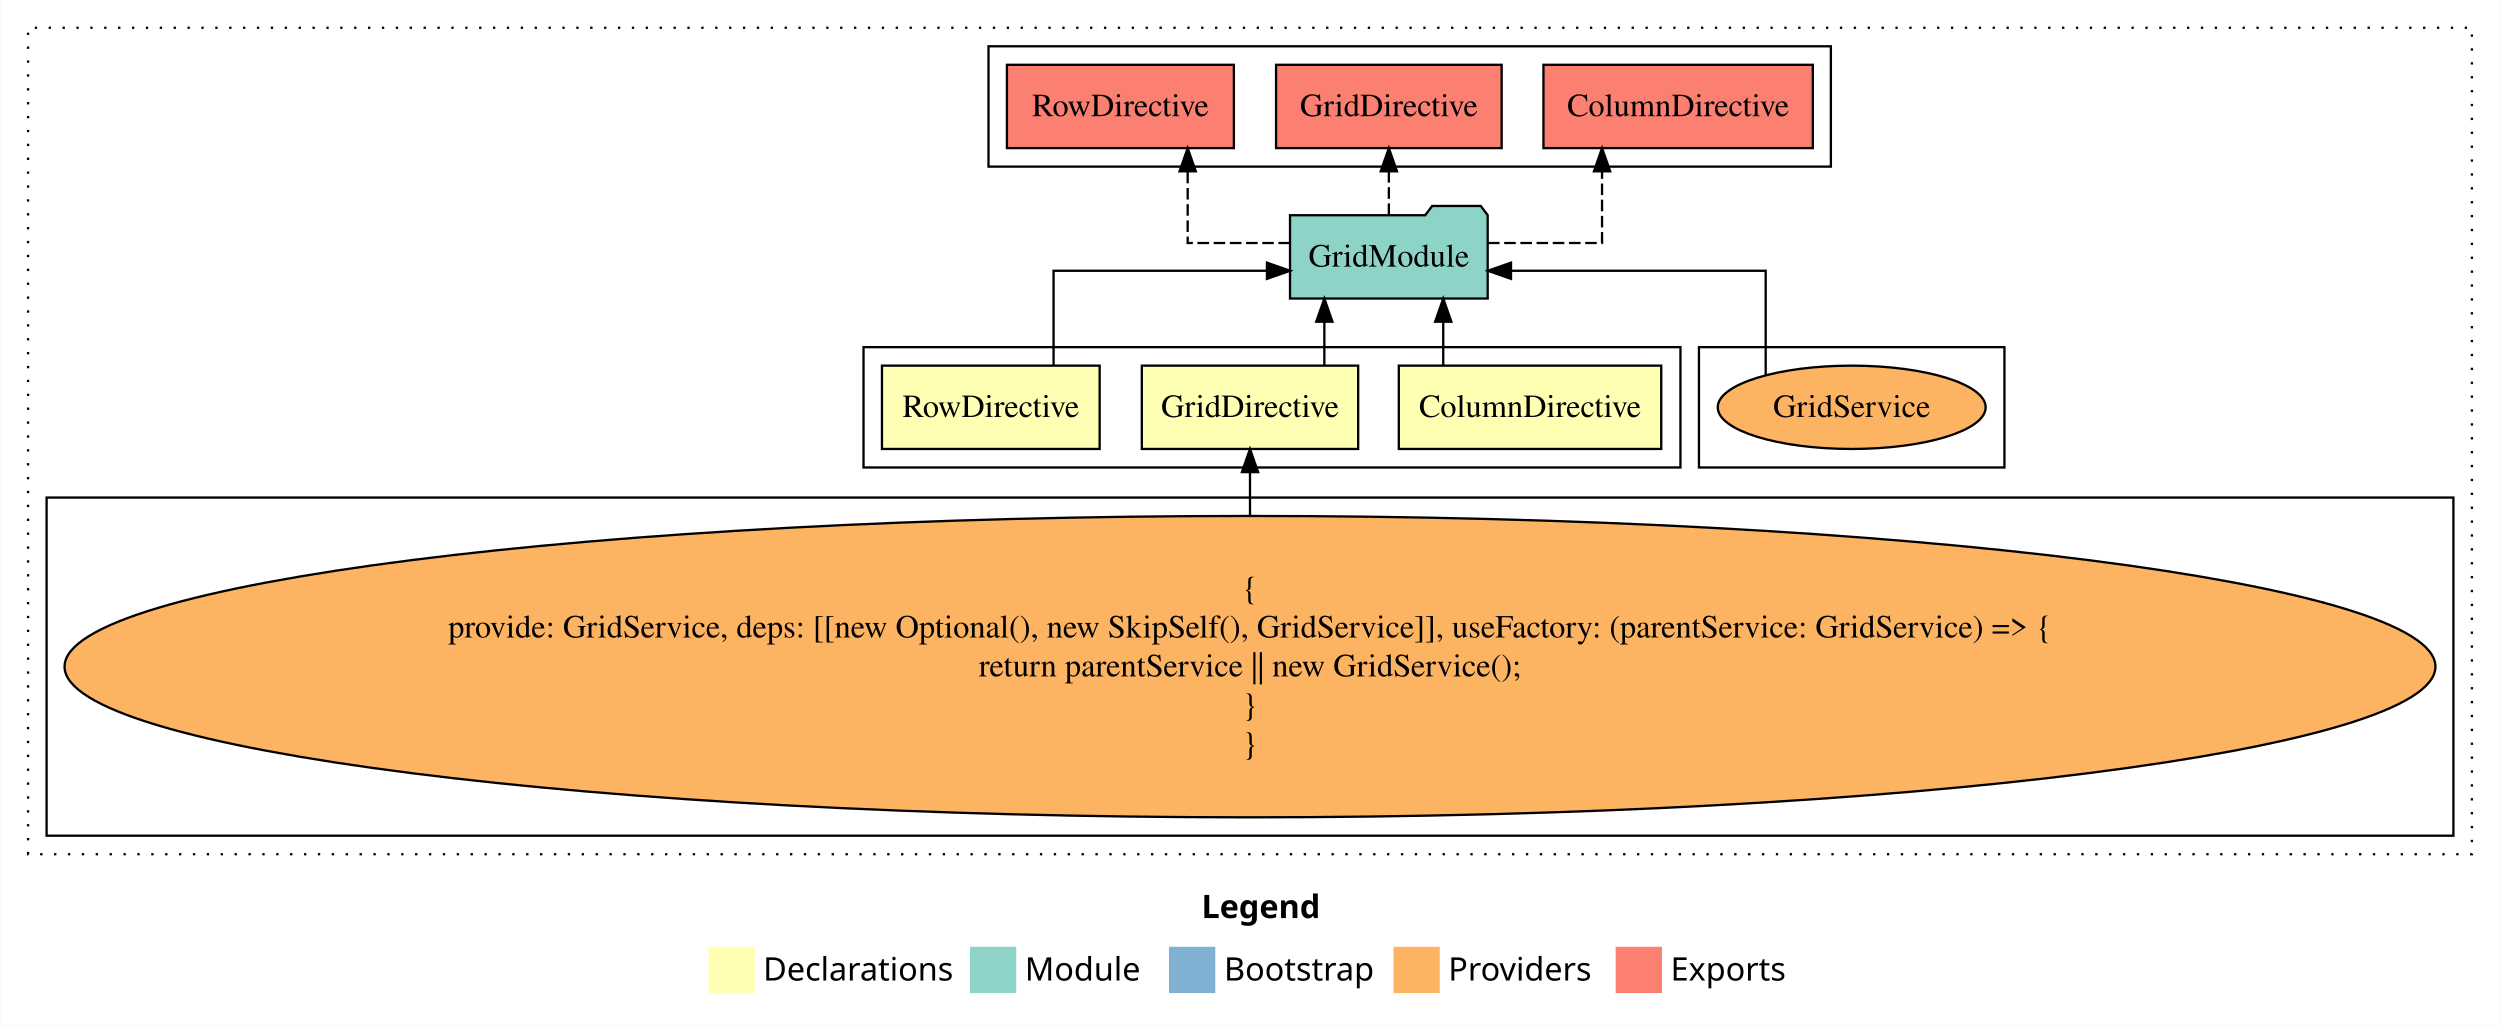
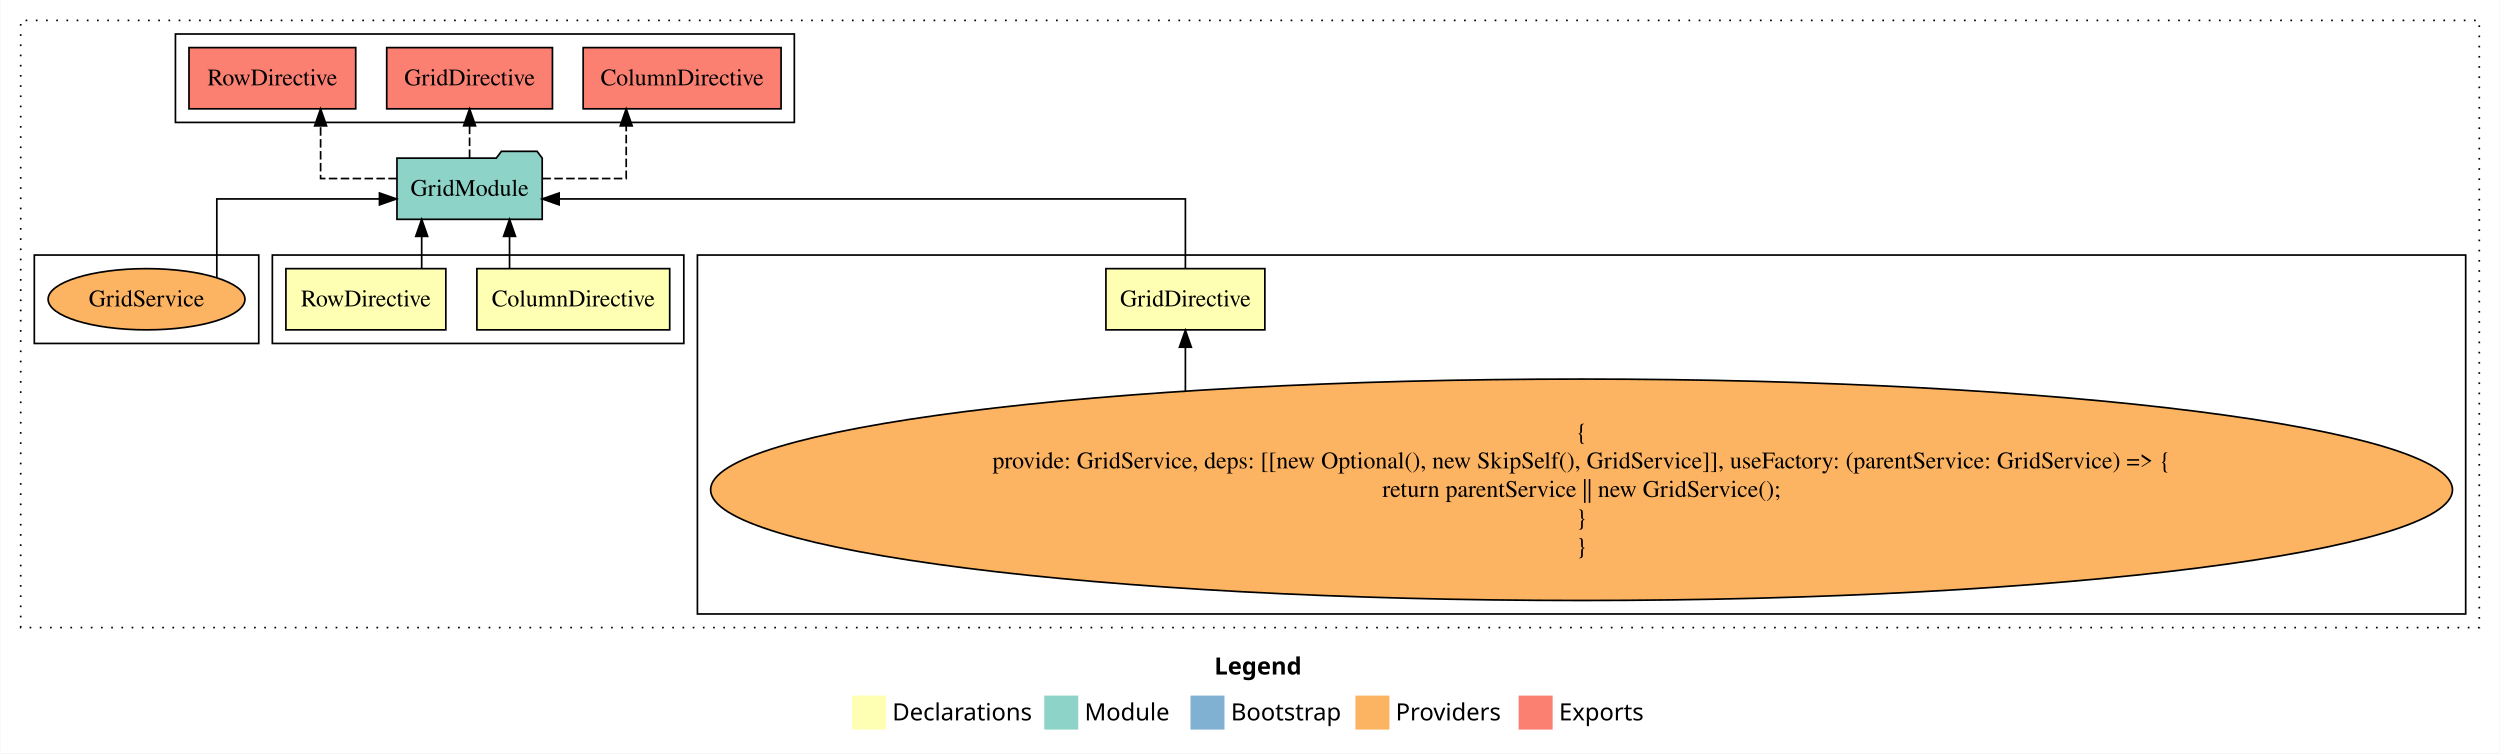
- <svg xmlns="http://www.w3.org/2000/svg" width="1080pt" height="443pt" viewBox="0.00 0.00 1080.00 443.11">
+ <svg xmlns="http://www.w3.org/2000/svg" width="1470pt" height="443pt" viewBox="0.00 0.00 1470.00 443.11">
  <g id="graph0" class="graph" transform="scale(1 1) rotate(0) translate(4 439.11)">
-     <polygon fill="white" stroke="transparent" points="-4,4 -4,-439.11 1076,-439.11 1076,4 -4,4" />
-     <text text-anchor="start" x="515.01" y="-42.4" font-family="Times-12" font-weight="bold" font-size="14.00">Legend</text>
-     <polygon fill="#ffffb3" stroke="transparent" points="302,-10 302,-30 322,-30 322,-10 302,-10" />
-     <text text-anchor="start" x="325.63" y="-15.4" font-family="Times-12" font-size="14.00">  Declarations</text>
-     <polygon fill="#8dd3c7" stroke="transparent" points="415,-10 415,-30 435,-30 435,-10 415,-10" />
-     <text text-anchor="start" x="438.73" y="-15.4" font-family="Times-12" font-size="14.00">  Module</text>
-     <polygon fill="#80b1d3" stroke="transparent" points="501,-10 501,-30 521,-30 521,-10 501,-10" />
-     <text text-anchor="start" x="524.78" y="-15.4" font-family="Times-12" font-size="14.00">  Bootstrap</text>
-     <polygon fill="#fdb462" stroke="transparent" points="598,-10 598,-30 618,-30 618,-10 598,-10" />
-     <text text-anchor="start" x="621.67" y="-15.4" font-family="Times-12" font-size="14.00">  Providers</text>
-     <polygon fill="#fb8072" stroke="transparent" points="694,-10 694,-30 714,-30 714,-10 694,-10" />
-     <text text-anchor="start" x="717.73" y="-15.4" font-family="Times-12" font-size="14.00">  Exports</text>
+     <polygon fill="white" stroke="transparent" points="-4,4 -4,-439.11 1466,-439.11 1466,4 -4,4" />
+     <text text-anchor="start" x="710.01" y="-42.4" font-family="Times-12" font-weight="bold" font-size="14.00">Legend</text>
+     <polygon fill="#ffffb3" stroke="transparent" points="497,-10 497,-30 517,-30 517,-10 497,-10" />
+     <text text-anchor="start" x="520.63" y="-15.4" font-family="Times-12" font-size="14.00">  Declarations</text>
+     <polygon fill="#8dd3c7" stroke="transparent" points="610,-10 610,-30 630,-30 630,-10 610,-10" />
+     <text text-anchor="start" x="633.73" y="-15.4" font-family="Times-12" font-size="14.00">  Module</text>
+     <polygon fill="#80b1d3" stroke="transparent" points="696,-10 696,-30 716,-30 716,-10 696,-10" />
+     <text text-anchor="start" x="719.78" y="-15.4" font-family="Times-12" font-size="14.00">  Bootstrap</text>
+     <polygon fill="#fdb462" stroke="transparent" points="793,-10 793,-30 813,-30 813,-10 793,-10" />
+     <text text-anchor="start" x="816.67" y="-15.4" font-family="Times-12" font-size="14.00">  Providers</text>
+     <polygon fill="#fb8072" stroke="transparent" points="889,-10 889,-30 909,-30 909,-10 889,-10" />
+     <text text-anchor="start" x="912.73" y="-15.4" font-family="Times-12" font-size="14.00">  Exports</text>
    <g id="clust1" class="cluster">
-       <polygon fill="none" stroke="black" stroke-dasharray="1,5" points="8,-70 8,-427.11 1064,-427.11 1064,-70 8,-70" />
+       <polygon fill="none" stroke="black" stroke-dasharray="1,5" points="8,-70 8,-427.11 1454,-427.11 1454,-70 8,-70" />
+     </g>
+     <g id="clust4" class="cluster">
+       <polygon fill="none" stroke="black" points="406,-78 406,-289.11 1446,-289.11 1446,-78 406,-78" />
    </g>
    <g id="clust2" class="cluster">
-       <polygon fill="none" stroke="black" points="369,-237.11 369,-289.11 722,-289.11 722,-237.11 369,-237.11" />
+       <polygon fill="none" stroke="black" points="156,-237.11 156,-289.11 398,-289.11 398,-237.11 156,-237.11" />
    </g>
    <g id="clust7" class="cluster">
-       <polygon fill="none" stroke="black" points="423,-367.11 423,-419.11 787,-419.11 787,-367.11 423,-367.11" />
+       <polygon fill="none" stroke="black" points="99,-367.11 99,-419.11 463,-419.11 463,-367.11 99,-367.11" />
    </g>
    <g id="clust9" class="cluster">
-       <polygon fill="none" stroke="black" points="730,-237.11 730,-289.11 862,-289.11 862,-237.11 730,-237.11" />
-     </g>
-     <g id="clust4" class="cluster">
-       <polygon fill="none" stroke="black" points="16,-78 16,-224.11 1056,-224.11 1056,-78 16,-78" />
+       <polygon fill="none" stroke="black" points="16,-237.11 16,-289.11 148,-289.11 148,-237.11 16,-237.11" />
    </g>
    <g id="node1" class="node">
-       <polygon fill="#ffffb3" stroke="black" points="713.7,-281.11 600.3,-281.11 600.3,-245.11 713.7,-245.11 713.7,-281.11" />
-       <text text-anchor="middle" x="657" y="-258.91" font-family="Times,serif" font-size="14.00">ColumnDirective</text>
+       <polygon fill="#ffffb3" stroke="black" points="389.7,-281.11 276.3,-281.11 276.3,-245.11 389.7,-245.11 389.7,-281.11" />
+       <text text-anchor="middle" x="333" y="-258.91" font-family="Times,serif" font-size="14.00">ColumnDirective</text>
    </g>
    <g id="node4" class="node">
-       <polygon fill="#8dd3c7" stroke="black" points="638.71,-346.11 635.71,-350.11 614.71,-350.11 611.71,-346.11 553.29,-346.11 553.29,-310.11 638.71,-310.11 638.71,-346.11" />
-       <text text-anchor="middle" x="596" y="-323.91" font-family="Times,serif" font-size="14.00">GridModule</text>
+       <polygon fill="#8dd3c7" stroke="black" points="314.71,-346.11 311.71,-350.11 290.71,-350.11 287.71,-346.11 229.29,-346.11 229.29,-310.11 314.71,-310.11 314.71,-346.11" />
+       <text text-anchor="middle" x="272" y="-323.91" font-family="Times,serif" font-size="14.00">GridModule</text>
    </g>
    <g id="edge1" class="edge">
-       <path fill="none" stroke="black" d="M619.5,-281.21C619.5,-281.21 619.5,-300.1 619.5,-300.1" />
-       <polygon fill="black" stroke="black" points="616,-300.1 619.5,-310.1 623,-300.1 616,-300.1" />
+       <path fill="none" stroke="black" d="M295.5,-281.21C295.5,-281.21 295.5,-300.1 295.5,-300.1" />
+       <polygon fill="black" stroke="black" points="292,-300.1 295.5,-310.1 299,-300.1 292,-300.1" />
    </g>
    <g id="node2" class="node">
-       <polygon fill="#ffffb3" stroke="black" points="582.74,-281.11 489.26,-281.11 489.26,-245.11 582.74,-245.11 582.74,-281.11" />
-       <text text-anchor="middle" x="536" y="-258.91" font-family="Times,serif" font-size="14.00">GridDirective</text>
+       <polygon fill="#ffffb3" stroke="black" points="739.74,-281.11 646.26,-281.11 646.26,-245.11 739.74,-245.11 739.74,-281.11" />
+       <text text-anchor="middle" x="693" y="-258.91" font-family="Times,serif" font-size="14.00">GridDirective</text>
    </g>
    <g id="edge2" class="edge">
-       <path fill="none" stroke="black" d="M568.13,-281.21C568.13,-281.21 568.13,-300.1 568.13,-300.1" />
-       <polygon fill="black" stroke="black" points="564.63,-300.1 568.13,-310.1 571.63,-300.1 564.63,-300.1" />
+       <path fill="none" stroke="black" d="M693,-281.13C693,-298.48 693,-322.11 693,-322.11 693,-322.11 324.68,-322.11 324.68,-322.11" />
+       <polygon fill="black" stroke="black" points="324.68,-318.61 314.68,-322.11 324.68,-325.61 324.68,-318.61" />
    </g>
    <g id="node3" class="node">
-       <polygon fill="#ffffb3" stroke="black" points="471.03,-281.11 376.97,-281.11 376.97,-245.11 471.03,-245.11 471.03,-281.11" />
-       <text text-anchor="middle" x="424" y="-258.91" font-family="Times,serif" font-size="14.00">RowDirective</text>
+       <polygon fill="#ffffb3" stroke="black" points="258.03,-281.11 163.97,-281.11 163.97,-245.11 258.03,-245.11 258.03,-281.11" />
+       <text text-anchor="middle" x="211" y="-258.91" font-family="Times,serif" font-size="14.00">RowDirective</text>
    </g>
    <g id="edge4" class="edge">
-       <path fill="none" stroke="black" d="M451.12,-281.13C451.12,-298.48 451.12,-322.11 451.12,-322.11 451.12,-322.11 543.32,-322.11 543.32,-322.11" />
-       <polygon fill="black" stroke="black" points="543.32,-325.61 553.32,-322.11 543.32,-318.61 543.32,-325.61" />
+       <path fill="none" stroke="black" d="M243.83,-281.21C243.83,-281.21 243.83,-300.1 243.83,-300.1" />
+       <polygon fill="black" stroke="black" points="240.33,-300.1 243.83,-310.1 247.33,-300.1 240.33,-300.1" />
    </g>
    <g id="node6" class="node">
-       <polygon fill="#fb8072" stroke="black" points="779.2,-411.11 662.8,-411.11 662.8,-375.11 779.2,-375.11 779.2,-411.11" />
-       <text text-anchor="middle" x="721" y="-388.91" font-family="Times,serif" font-size="14.00">ColumnDirective </text>
+       <polygon fill="#fb8072" stroke="black" points="455.2,-411.11 338.8,-411.11 338.8,-375.11 455.2,-375.11 455.2,-411.11" />
+       <text text-anchor="middle" x="397" y="-388.91" font-family="Times,serif" font-size="14.00">ColumnDirective </text>
    </g>
    <g id="edge5" class="edge">
-       <path fill="none" stroke="black" stroke-dasharray="5,2" d="M638.83,-334.11C662.88,-334.11 688.12,-334.11 688.12,-334.11 688.12,-334.11 688.12,-365.09 688.12,-365.09" />
-       <polygon fill="black" stroke="black" points="684.63,-365.09 688.12,-375.09 691.63,-365.09 684.63,-365.09" />
+       <path fill="none" stroke="black" stroke-dasharray="5,2" d="M314.83,-334.11C338.88,-334.11 364.12,-334.11 364.12,-334.11 364.12,-334.11 364.12,-365.09 364.12,-365.09" />
+       <polygon fill="black" stroke="black" points="360.63,-365.09 364.12,-375.09 367.63,-365.09 360.63,-365.09" />
    </g>
    <g id="node7" class="node">
-       <polygon fill="#fb8072" stroke="black" points="644.74,-411.11 547.26,-411.11 547.26,-375.11 644.74,-375.11 644.74,-411.11" />
-       <text text-anchor="middle" x="596" y="-388.91" font-family="Times,serif" font-size="14.00">GridDirective </text>
+       <polygon fill="#fb8072" stroke="black" points="320.74,-411.11 223.26,-411.11 223.26,-375.11 320.74,-375.11 320.74,-411.11" />
+       <text text-anchor="middle" x="272" y="-388.91" font-family="Times,serif" font-size="14.00">GridDirective </text>
    </g>
    <g id="edge6" class="edge">
-       <path fill="none" stroke="black" stroke-dasharray="5,2" d="M596,-346.21C596,-346.21 596,-365.1 596,-365.1" />
-       <polygon fill="black" stroke="black" points="592.5,-365.1 596,-375.1 599.5,-365.1 592.5,-365.1" />
+       <path fill="none" stroke="black" stroke-dasharray="5,2" d="M272,-346.21C272,-346.21 272,-365.1 272,-365.1" />
+       <polygon fill="black" stroke="black" points="268.5,-365.1 272,-375.1 275.5,-365.1 268.5,-365.1" />
    </g>
    <g id="node8" class="node">
-       <polygon fill="#fb8072" stroke="black" points="529.03,-411.11 430.97,-411.11 430.97,-375.11 529.03,-375.11 529.03,-411.11" />
-       <text text-anchor="middle" x="480" y="-388.91" font-family="Times,serif" font-size="14.00">RowDirective </text>
+       <polygon fill="#fb8072" stroke="black" points="205.03,-411.11 106.97,-411.11 106.97,-375.11 205.03,-375.11 205.03,-411.11" />
+       <text text-anchor="middle" x="156" y="-388.91" font-family="Times,serif" font-size="14.00">RowDirective </text>
    </g>
    <g id="edge7" class="edge">
-       <path fill="none" stroke="black" stroke-dasharray="5,2" d="M553.3,-334.11C531.32,-334.11 509.07,-334.11 509.07,-334.11 509.07,-334.11 509.07,-365.09 509.07,-365.09" />
-       <polygon fill="black" stroke="black" points="505.57,-365.09 509.07,-375.09 512.57,-365.09 505.57,-365.09" />
+       <path fill="none" stroke="black" stroke-dasharray="5,2" d="M229.21,-334.11C206.97,-334.11 184.38,-334.11 184.38,-334.11 184.38,-334.11 184.38,-365.09 184.38,-365.09" />
+       <polygon fill="black" stroke="black" points="180.88,-365.09 184.38,-375.09 187.88,-365.09 180.88,-365.09" />
    </g>
    <g id="node5" class="node">
-       <ellipse fill="#fdb462" stroke="black" cx="536" cy="-151.05" rx="512.24" ry="65.11" />
-       <text text-anchor="middle" x="536" y="-180.45" font-family="Times,serif" font-size="14.00">{</text>
-       <text text-anchor="middle" x="536" y="-163.65" font-family="Times,serif" font-size="14.00">    provide: GridService, deps: [[new Optional(), new SkipSelf(), GridService]], useFactory: (parentService: GridService) =&gt; {</text>
-       <text text-anchor="middle" x="536" y="-146.85" font-family="Times,serif" font-size="14.00">        return parentService || new GridService();</text>
-       <text text-anchor="middle" x="536" y="-130.05" font-family="Times,serif" font-size="14.00">    }</text>
-       <text text-anchor="middle" x="536" y="-113.25" font-family="Times,serif" font-size="14.00">}</text>
+       <ellipse fill="#fdb462" stroke="black" cx="926" cy="-151.05" rx="512.24" ry="65.11" />
+       <text text-anchor="middle" x="926" y="-180.45" font-family="Times,serif" font-size="14.00">{</text>
+       <text text-anchor="middle" x="926" y="-163.65" font-family="Times,serif" font-size="14.00">    provide: GridService, deps: [[new Optional(), new SkipSelf(), GridService]], useFactory: (parentService: GridService) =&gt; {</text>
+       <text text-anchor="middle" x="926" y="-146.85" font-family="Times,serif" font-size="14.00">        return parentService || new GridService();</text>
+       <text text-anchor="middle" x="926" y="-130.05" font-family="Times,serif" font-size="14.00">    }</text>
+       <text text-anchor="middle" x="926" y="-113.25" font-family="Times,serif" font-size="14.00">}</text>
    </g>
    <g id="edge3" class="edge">
-       <path fill="none" stroke="black" d="M536,-216.24C536,-216.24 536,-235.1 536,-235.1" />
-       <polygon fill="black" stroke="black" points="532.5,-235.1 536,-245.1 539.5,-235.1 532.5,-235.1" />
+       <path fill="none" stroke="black" d="M693,-209.05C693,-209.05 693,-234.89 693,-234.89" />
+       <polygon fill="black" stroke="black" points="689.5,-234.89 693,-244.89 696.5,-234.89 689.5,-234.89" />
    </g>
    <g id="node9" class="node">
-       <ellipse fill="#fdb462" stroke="black" cx="796" cy="-263.11" rx="57.88" ry="18" />
-       <text text-anchor="middle" x="796" y="-258.91" font-family="Times,serif" font-size="14.00">GridService</text>
+       <ellipse fill="#fdb462" stroke="black" cx="82" cy="-263.11" rx="57.88" ry="18" />
+       <text text-anchor="middle" x="82" y="-258.91" font-family="Times,serif" font-size="14.00">GridService</text>
    </g>
    <g id="edge8" class="edge">
-       <path fill="none" stroke="black" d="M758.83,-277.09C758.83,-294.54 758.83,-322.11 758.83,-322.11 758.83,-322.11 648.78,-322.11 648.78,-322.11" />
-       <polygon fill="black" stroke="black" points="648.78,-318.61 638.78,-322.11 648.78,-325.61 648.78,-318.61" />
+       <path fill="none" stroke="black" d="M123.34,-275.91C123.34,-293.26 123.34,-322.11 123.34,-322.11 123.34,-322.11 219,-322.11 219,-322.11" />
+       <polygon fill="black" stroke="black" points="219,-325.61 229,-322.11 219,-318.61 219,-325.61" />
    </g>
  </g>
</svg>
